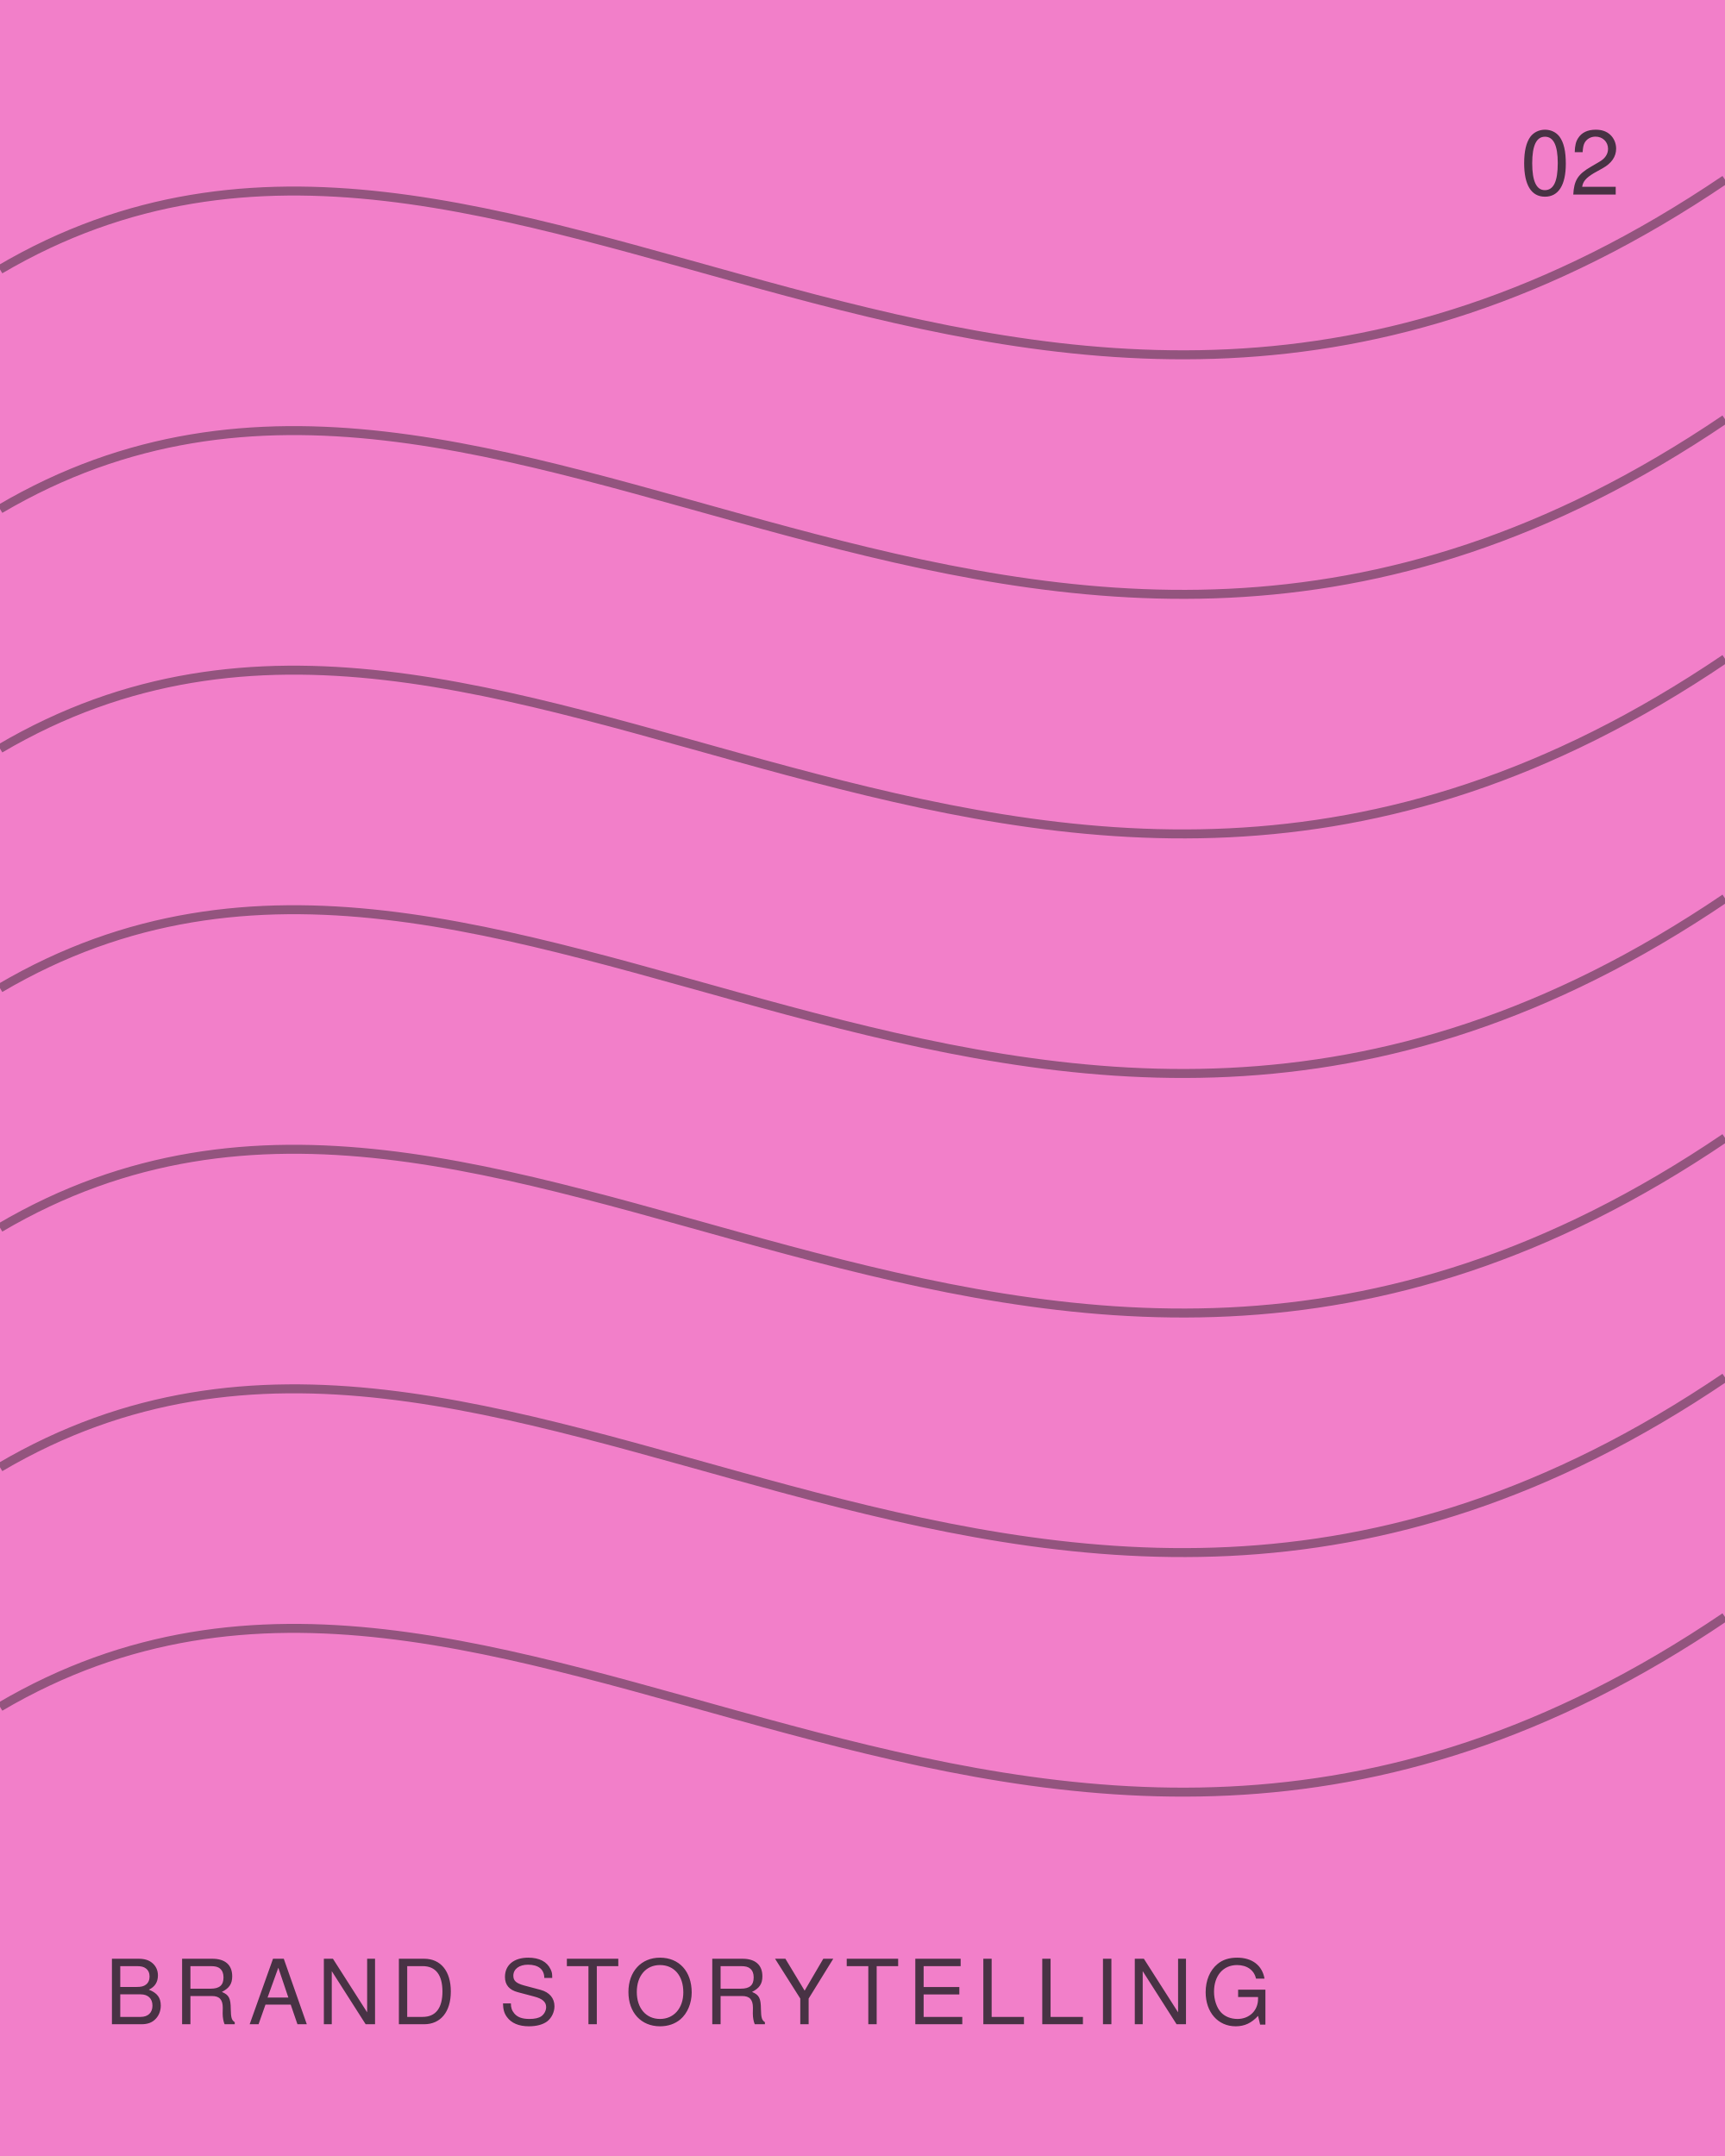
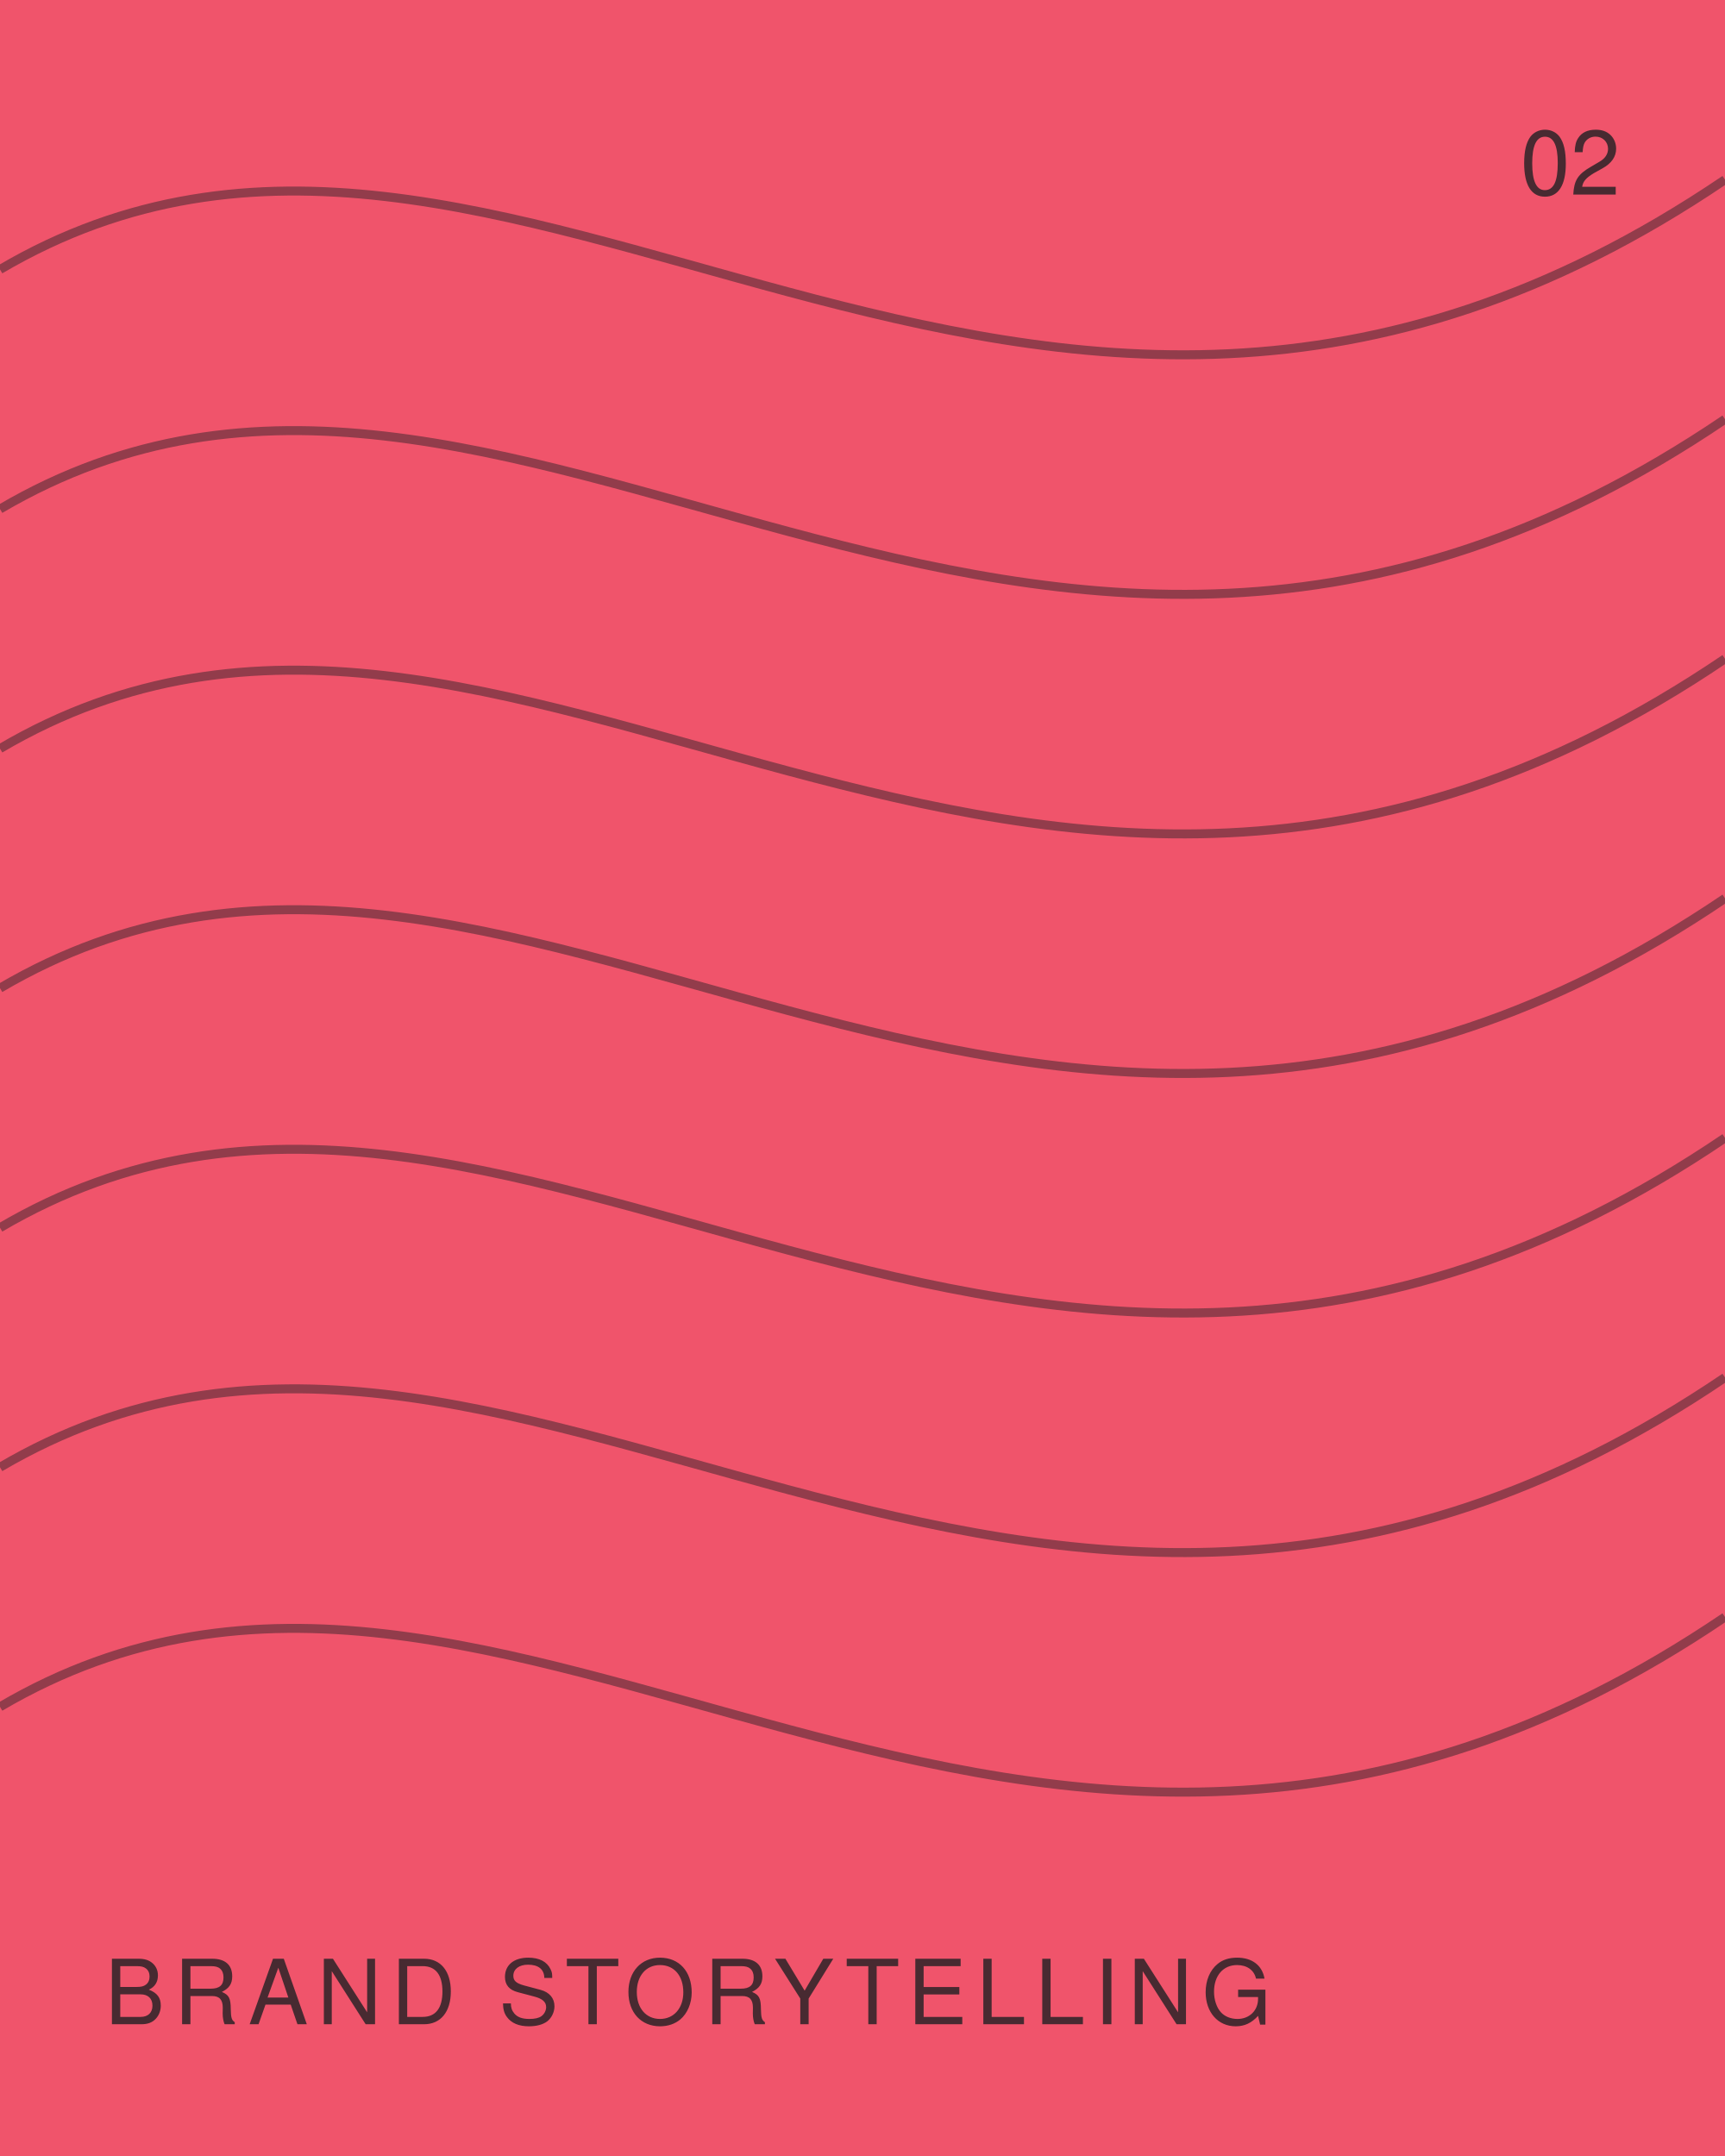
<svg xmlns="http://www.w3.org/2000/svg" width="576" height="720" viewBox="0 0 576 720">
-   <rect width="576" height="720" fill="#f27fc9" />
+   <rect width="576" height="720" fill="#f0546b" />
  <path d="M0 90C170 -10 340 220 576 60M0 170C170 70 340 300 576 140M0 250C170 150 340 380 576 220M0 330C170 230 340 460 576 300M0 410C170 310 340 540 576 380M0 490C170 390 340 620 576 460M0 570C170 470 340 700 576 540" fill="none" stroke="#1f2024" stroke-opacity=".45" stroke-width="3" />
  <text x="35" y="676" font-family="Helvetica,Arial,sans-serif" font-size="30" letter-spacing="3" fill="#1f2024" fill-opacity=".8">BRAND STORYTELLING</text>
  <text x="541" y="65" text-anchor="end" font-family="Helvetica,Arial,sans-serif" font-size="30" fill="#1f2024" fill-opacity=".8">02</text>
</svg>
